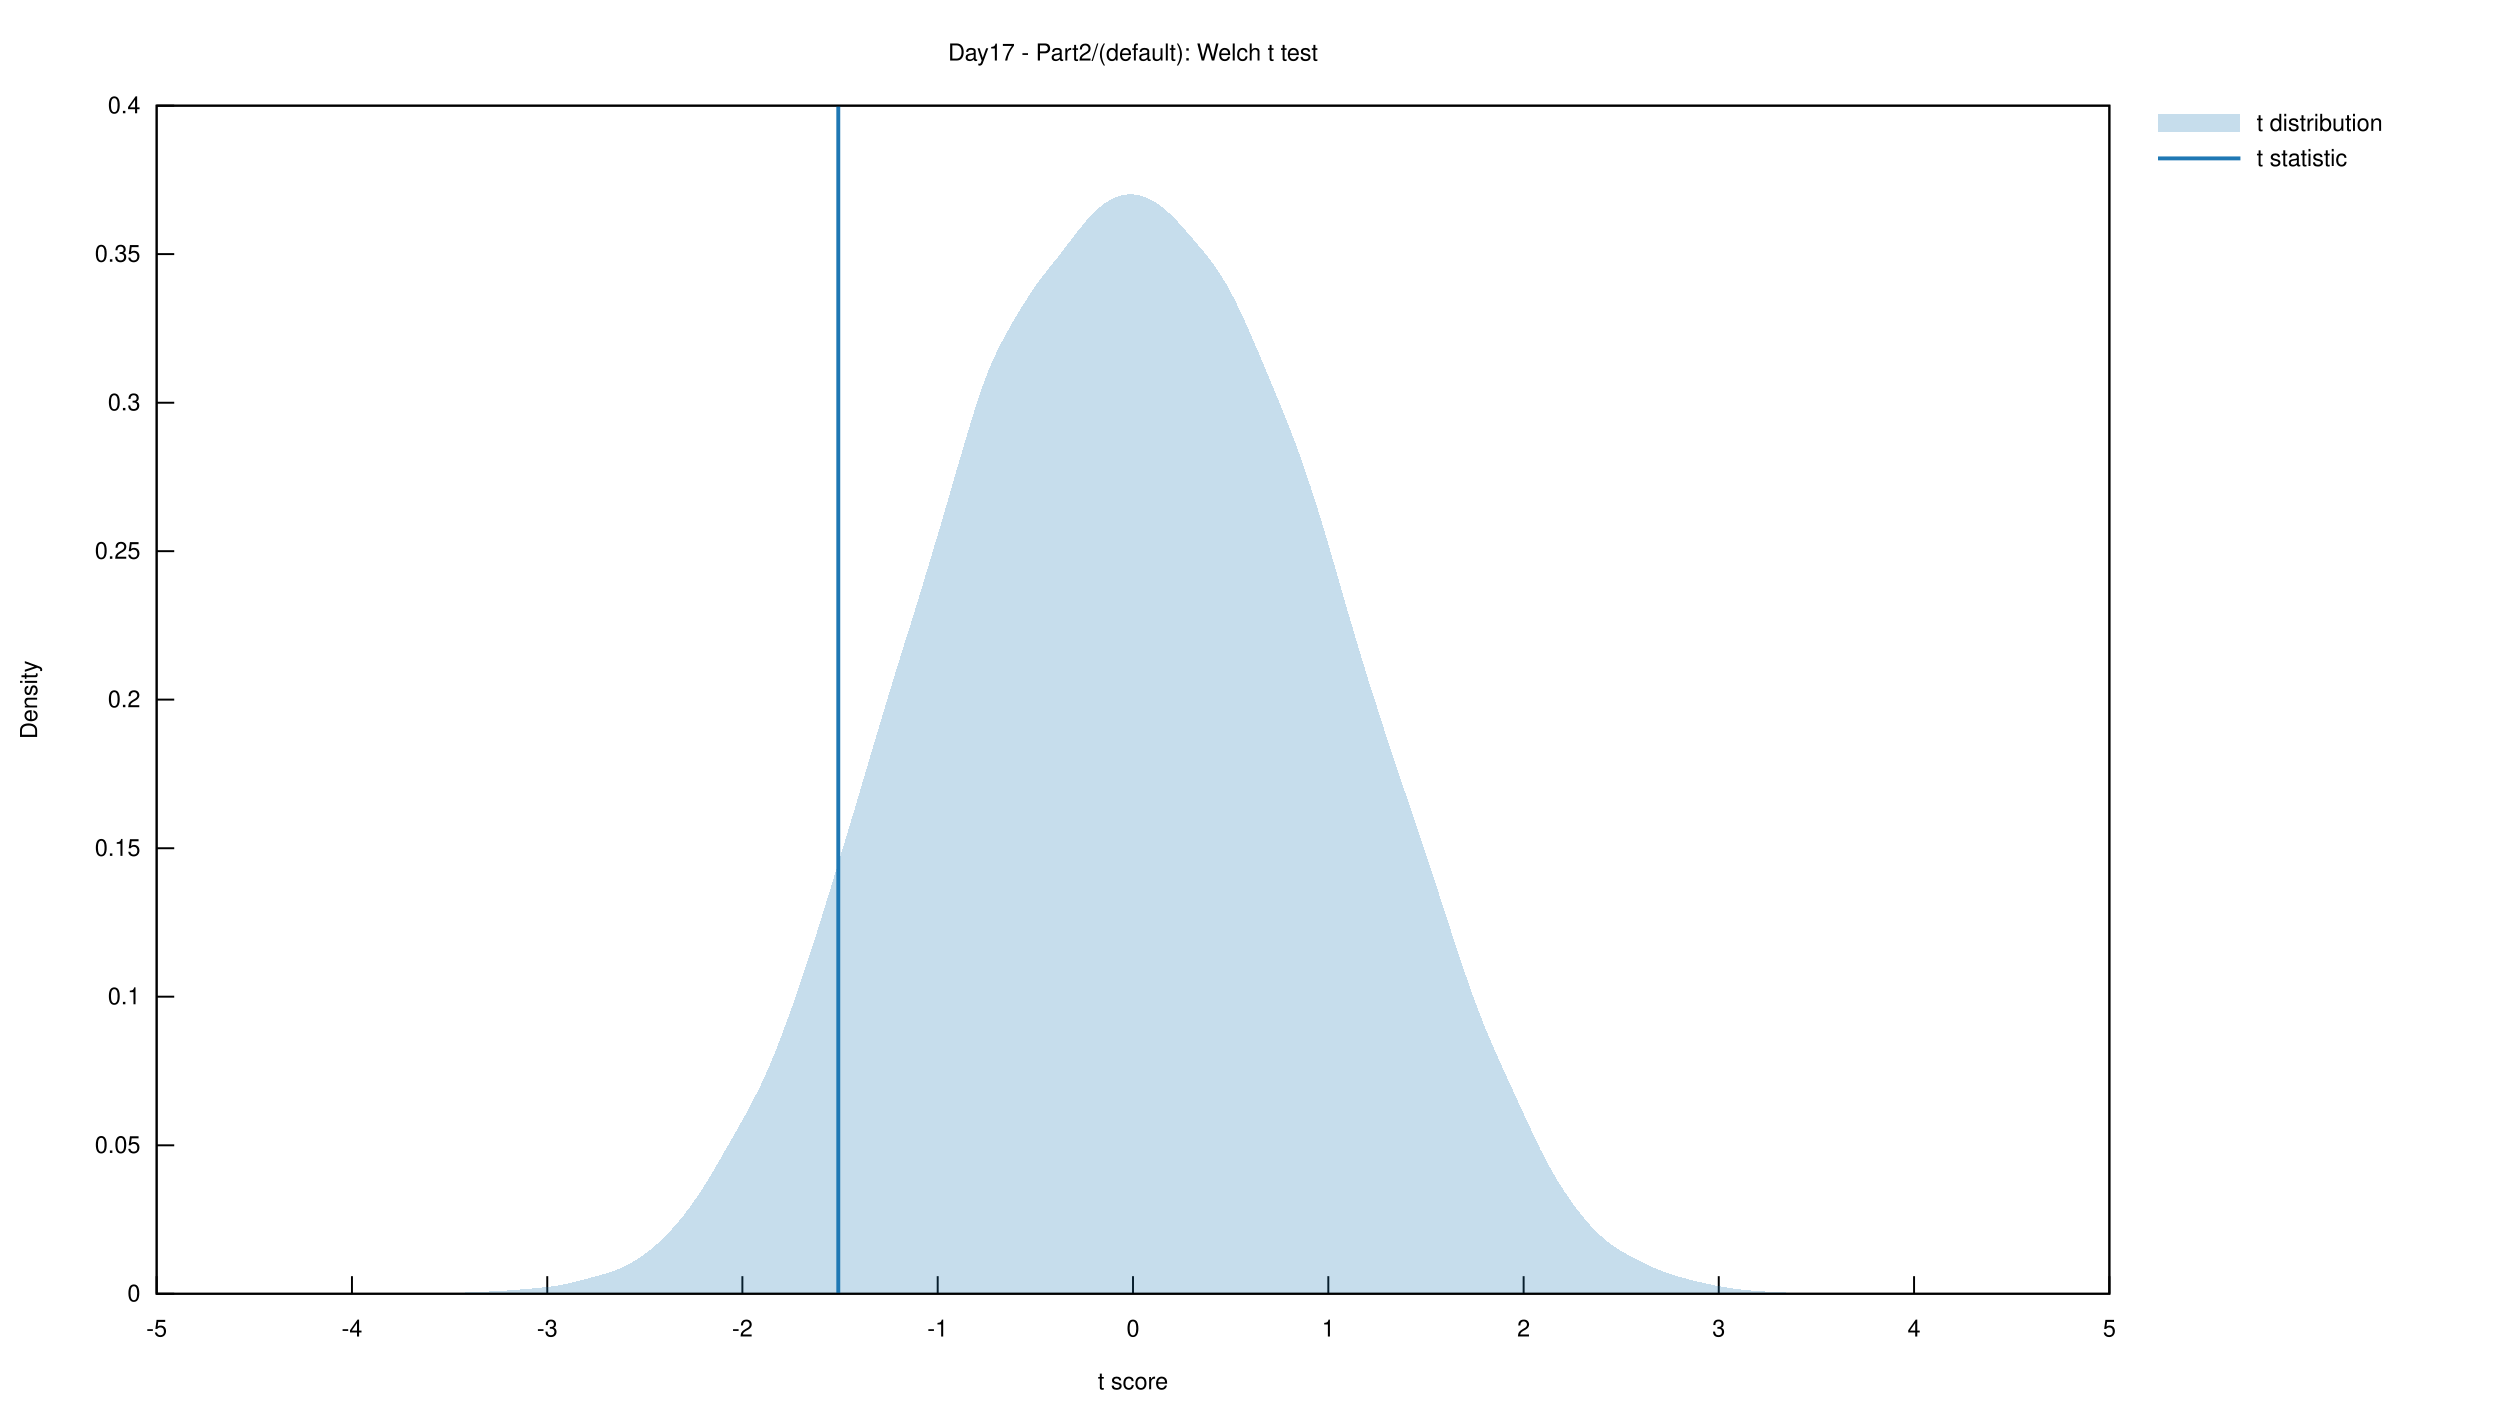
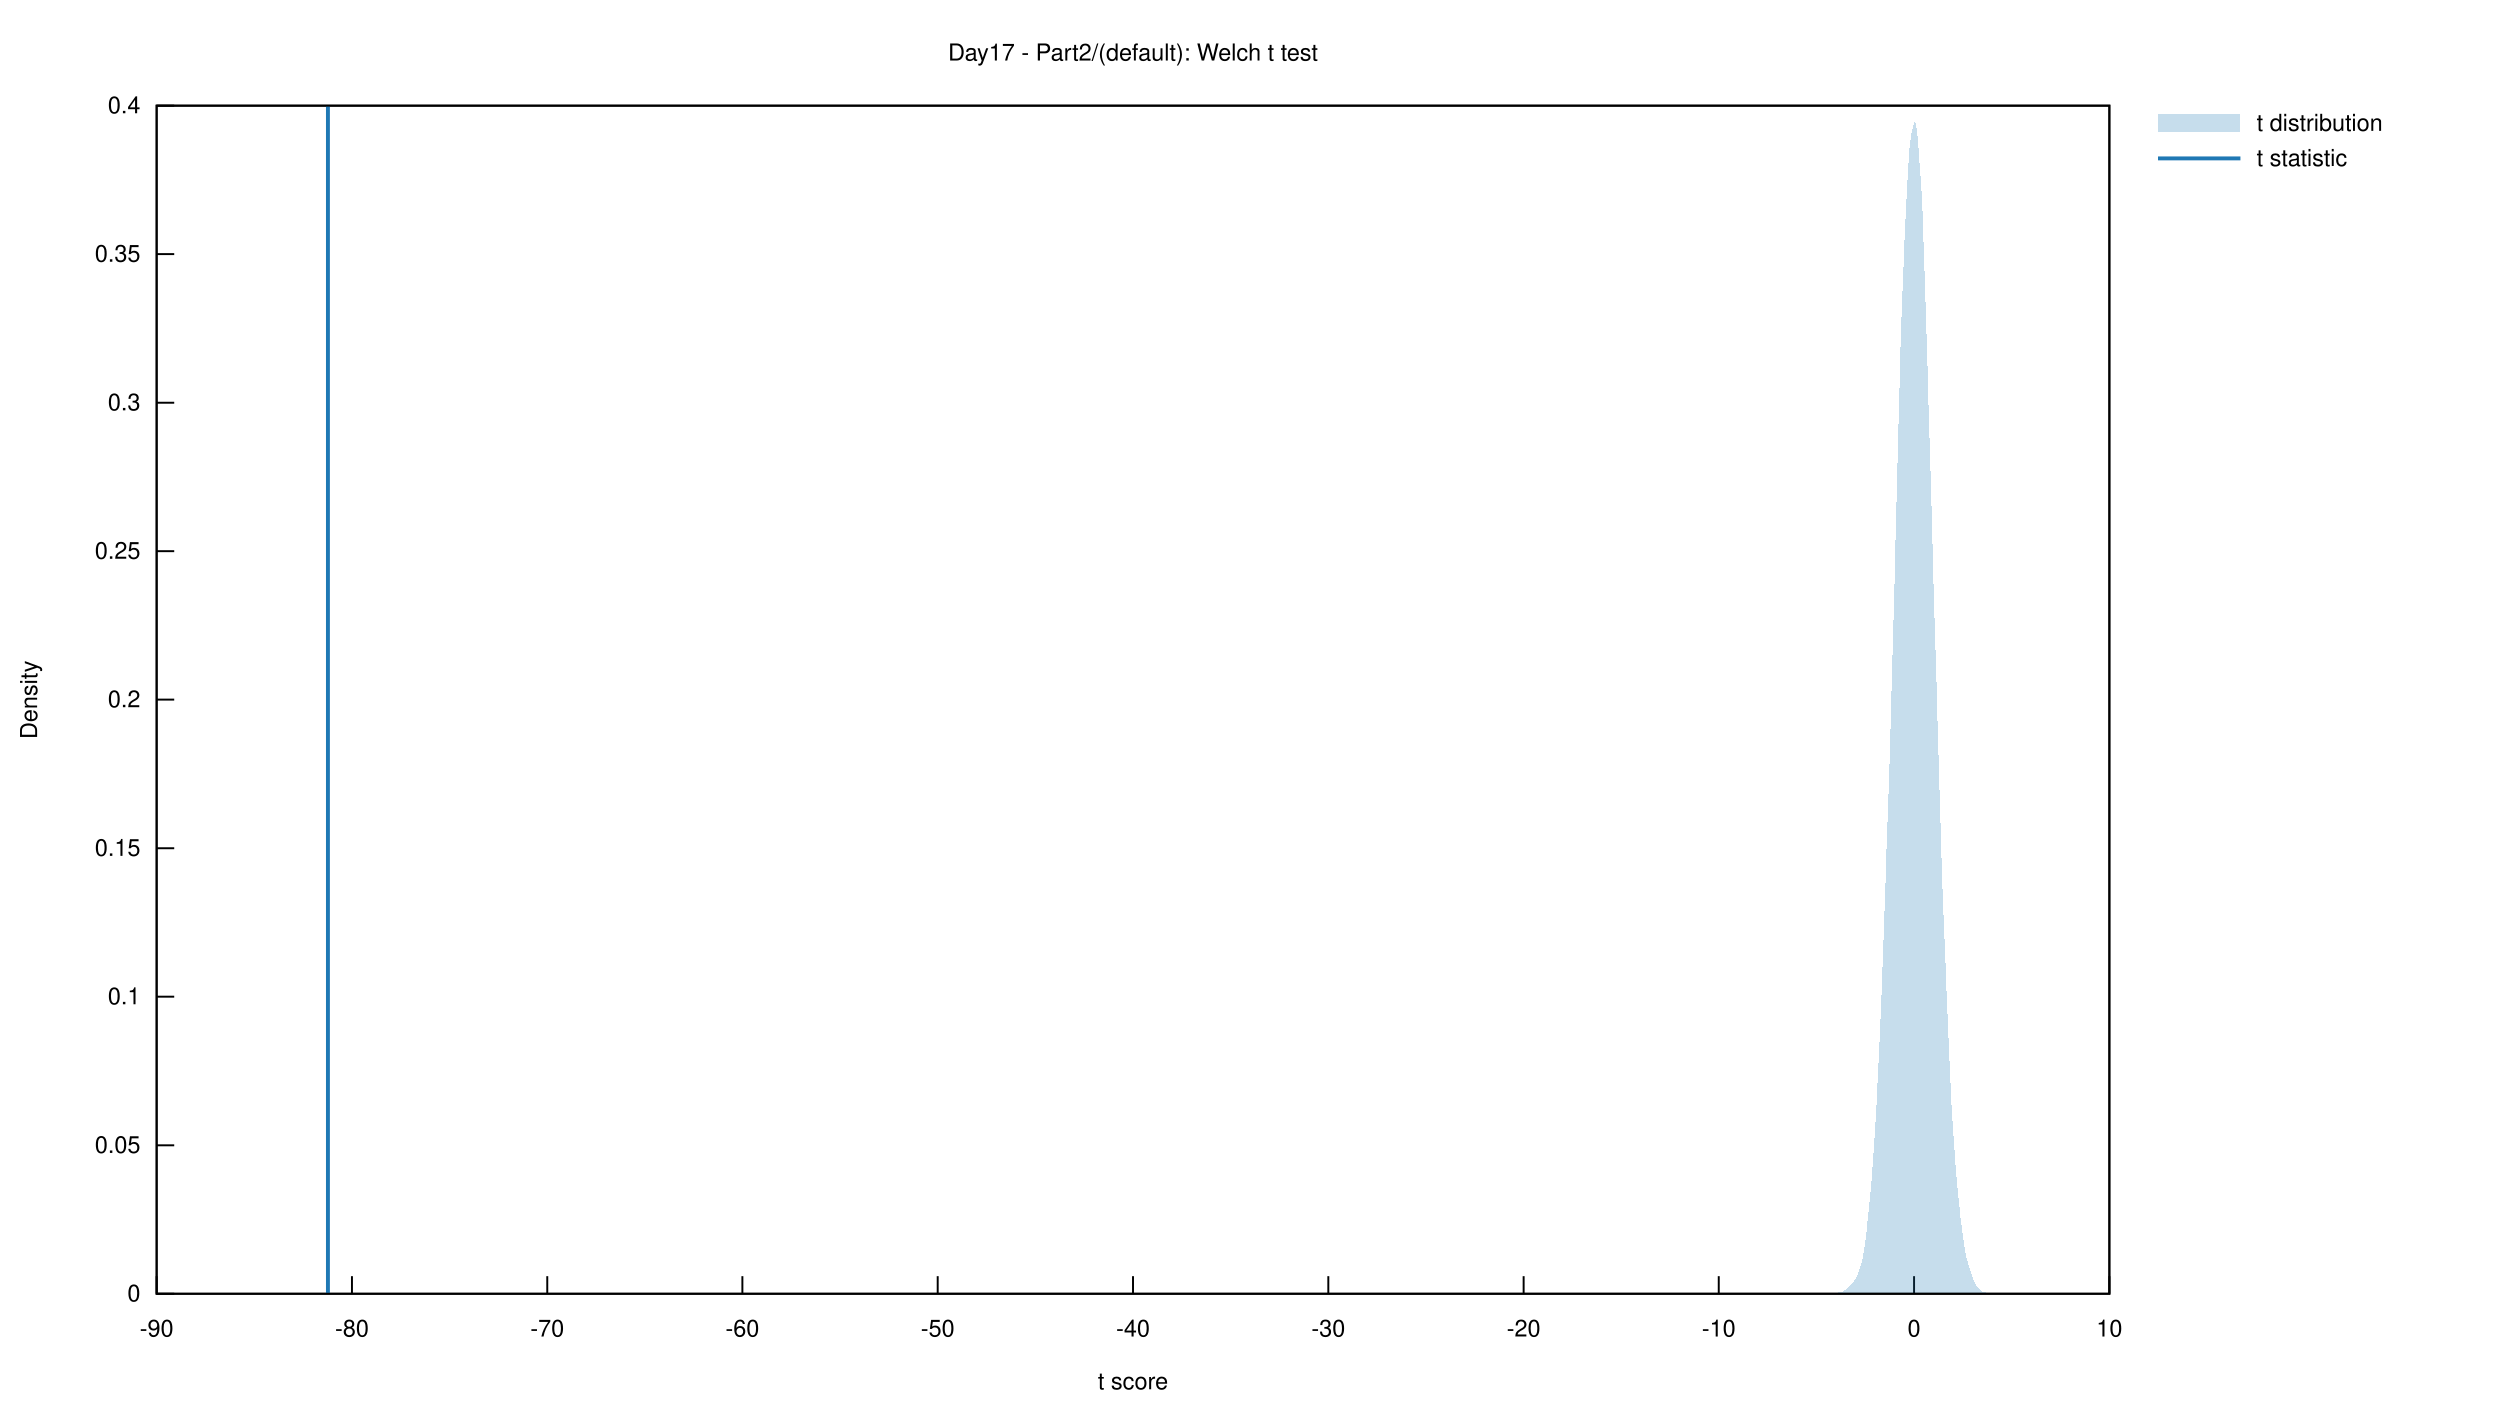
<svg xmlns="http://www.w3.org/2000/svg" xmlns:xlink="http://www.w3.org/1999/xlink" viewBox="0 0 1280 720">
  <g id="gnuplot_canvas">
    <rect x="0" y="0" width="1280" height="720" fill="none" />
    <defs>
      <circle id="gpDot" r="0.5" stroke-width="0.5" stroke="currentColor" />
      <path id="gpPt0" stroke-width="0.222" stroke="currentColor" d="M-1,0 h2 M0,-1 v2" />
      <path id="gpPt1" stroke-width="0.222" stroke="currentColor" d="M-1,-1 L1,1 M1,-1 L-1,1" />
      <path id="gpPt2" stroke-width="0.222" stroke="currentColor" d="M-1,0 L1,0 M0,-1 L0,1 M-1,-1 L1,1 M-1,1 L1,-1" />
      <rect id="gpPt3" stroke-width="0.222" stroke="currentColor" x="-1" y="-1" width="2" height="2" />
      <rect id="gpPt4" stroke-width="0.222" stroke="currentColor" fill="currentColor" x="-1" y="-1" width="2" height="2" />
      <circle id="gpPt5" stroke-width="0.222" stroke="currentColor" cx="0" cy="0" r="1" />
      <use xlink:href="#gpPt5" id="gpPt6" fill="currentColor" stroke="none" />
      <path id="gpPt7" stroke-width="0.222" stroke="currentColor" d="M0,-1.33 L-1.33,0.67 L1.33,0.67 z" />
      <use xlink:href="#gpPt7" id="gpPt8" fill="currentColor" stroke="none" />
      <use xlink:href="#gpPt7" id="gpPt9" stroke="currentColor" transform="rotate(180)" />
      <use xlink:href="#gpPt9" id="gpPt10" fill="currentColor" stroke="none" />
      <use xlink:href="#gpPt3" id="gpPt11" stroke="currentColor" transform="rotate(45)" />
      <use xlink:href="#gpPt11" id="gpPt12" fill="currentColor" stroke="none" />
      <path id="gpPt13" stroke-width="0.222" stroke="currentColor" d="M0,1.330 L1.265,0.411 L0.782,-1.067 L-0.782,-1.076 L-1.265,0.411 z" />
      <use xlink:href="#gpPt13" id="gpPt14" fill="currentColor" stroke="none" />
      <filter id="textbox" filterUnits="objectBoundingBox" x="0" y="0" height="1" width="1">
        <feFlood flood-color="white" flood-opacity="1" result="bgnd" />
        <feComposite in="SourceGraphic" in2="bgnd" operator="atop" />
      </filter>
      <filter id="greybox" filterUnits="objectBoundingBox" x="0" y="0" height="1" width="1">
        <feFlood flood-color="lightgrey" flood-opacity="1" result="grey" />
        <feComposite in="SourceGraphic" in2="grey" operator="atop" />
      </filter>
    </defs>
    <g fill="none" color="white" stroke="currentColor" stroke-width="1.00" stroke-linecap="butt" stroke-linejoin="miter">
</g>
    <g fill="none" color="black" stroke="currentColor" stroke-width="1.00" stroke-linecap="butt" stroke-linejoin="miter">
      <path stroke="black" d="M80.2,662.4 L89.2,662.4  " />
      <g transform="translate(71.9,666.3)" stroke="none" fill="black" font-family="Helvetica" font-size="12.00" text-anchor="end">
        <text>
          <tspan font-family="Helvetica"> 0</tspan>
        </text>
      </g>
    </g>
    <g fill="none" color="black" stroke="currentColor" stroke-width="1.00" stroke-linecap="butt" stroke-linejoin="miter">
      <path stroke="black" d="M80.2,586.4 L89.2,586.4  " />
      <g transform="translate(71.9,590.3)" stroke="none" fill="black" font-family="Helvetica" font-size="12.00" text-anchor="end">
        <text>
          <tspan font-family="Helvetica"> 0.05</tspan>
        </text>
      </g>
    </g>
    <g fill="none" color="black" stroke="currentColor" stroke-width="1.00" stroke-linecap="butt" stroke-linejoin="miter">
      <path stroke="black" d="M80.2,510.3 L89.2,510.3  " />
      <g transform="translate(71.9,514.2)" stroke="none" fill="black" font-family="Helvetica" font-size="12.00" text-anchor="end">
        <text>
          <tspan font-family="Helvetica"> 0.1</tspan>
        </text>
      </g>
    </g>
    <g fill="none" color="black" stroke="currentColor" stroke-width="1.00" stroke-linecap="butt" stroke-linejoin="miter">
      <path stroke="black" d="M80.2,434.3 L89.2,434.3  " />
      <g transform="translate(71.9,438.2)" stroke="none" fill="black" font-family="Helvetica" font-size="12.00" text-anchor="end">
        <text>
          <tspan font-family="Helvetica"> 0.15</tspan>
        </text>
      </g>
    </g>
    <g fill="none" color="black" stroke="currentColor" stroke-width="1.00" stroke-linecap="butt" stroke-linejoin="miter">
      <path stroke="black" d="M80.2,358.2 L89.2,358.2  " />
      <g transform="translate(71.9,362.1)" stroke="none" fill="black" font-family="Helvetica" font-size="12.00" text-anchor="end">
        <text>
          <tspan font-family="Helvetica"> 0.2</tspan>
        </text>
      </g>
    </g>
    <g fill="none" color="black" stroke="currentColor" stroke-width="1.00" stroke-linecap="butt" stroke-linejoin="miter">
      <path stroke="black" d="M80.2,282.2 L89.2,282.2  " />
      <g transform="translate(71.9,286.1)" stroke="none" fill="black" font-family="Helvetica" font-size="12.00" text-anchor="end">
        <text>
          <tspan font-family="Helvetica"> 0.25</tspan>
        </text>
      </g>
    </g>
    <g fill="none" color="black" stroke="currentColor" stroke-width="1.00" stroke-linecap="butt" stroke-linejoin="miter">
      <path stroke="black" d="M80.2,206.2 L89.2,206.2  " />
      <g transform="translate(71.9,210.1)" stroke="none" fill="black" font-family="Helvetica" font-size="12.00" text-anchor="end">
        <text>
          <tspan font-family="Helvetica"> 0.3</tspan>
        </text>
      </g>
    </g>
    <g fill="none" color="black" stroke="currentColor" stroke-width="1.00" stroke-linecap="butt" stroke-linejoin="miter">
      <path stroke="black" d="M80.2,130.1 L89.2,130.1  " />
      <g transform="translate(71.9,134.0)" stroke="none" fill="black" font-family="Helvetica" font-size="12.00" text-anchor="end">
        <text>
          <tspan font-family="Helvetica"> 0.35</tspan>
        </text>
      </g>
    </g>
    <g fill="none" color="black" stroke="currentColor" stroke-width="1.00" stroke-linecap="butt" stroke-linejoin="miter">
      <path stroke="black" d="M80.2,54.1 L89.2,54.1  " />
      <g transform="translate(71.9,58.0)" stroke="none" fill="black" font-family="Helvetica" font-size="12.00" text-anchor="end">
        <text>
          <tspan font-family="Helvetica"> 0.4</tspan>
        </text>
      </g>
    </g>
    <g fill="none" color="black" stroke="currentColor" stroke-width="1.00" stroke-linecap="butt" stroke-linejoin="miter">
      <path stroke="black" d="M80.2,662.4 L80.2,653.4  " />
      <g transform="translate(80.2,684.3)" stroke="none" fill="black" font-family="Helvetica" font-size="12.00" text-anchor="middle">
        <text>
-           <tspan font-family="Helvetica">-5</tspan>
+           <tspan font-family="Helvetica">-90</tspan>
        </text>
      </g>
    </g>
    <g fill="none" color="black" stroke="currentColor" stroke-width="1.00" stroke-linecap="butt" stroke-linejoin="miter">
      <path stroke="black" d="M180.2,662.4 L180.2,653.4  " />
      <g transform="translate(180.2,684.3)" stroke="none" fill="black" font-family="Helvetica" font-size="12.00" text-anchor="middle">
        <text>
-           <tspan font-family="Helvetica">-4</tspan>
+           <tspan font-family="Helvetica">-80</tspan>
        </text>
      </g>
    </g>
    <g fill="none" color="black" stroke="currentColor" stroke-width="1.00" stroke-linecap="butt" stroke-linejoin="miter">
      <path stroke="black" d="M280.2,662.4 L280.2,653.4  " />
      <g transform="translate(280.2,684.3)" stroke="none" fill="black" font-family="Helvetica" font-size="12.00" text-anchor="middle">
        <text>
-           <tspan font-family="Helvetica">-3</tspan>
+           <tspan font-family="Helvetica">-70</tspan>
        </text>
      </g>
    </g>
    <g fill="none" color="black" stroke="currentColor" stroke-width="1.00" stroke-linecap="butt" stroke-linejoin="miter">
      <path stroke="black" d="M380.1,662.4 L380.1,653.4  " />
      <g transform="translate(380.1,684.3)" stroke="none" fill="black" font-family="Helvetica" font-size="12.00" text-anchor="middle">
        <text>
-           <tspan font-family="Helvetica">-2</tspan>
+           <tspan font-family="Helvetica">-60</tspan>
        </text>
      </g>
    </g>
    <g fill="none" color="black" stroke="currentColor" stroke-width="1.00" stroke-linecap="butt" stroke-linejoin="miter">
      <path stroke="black" d="M480.1,662.4 L480.1,653.4  " />
      <g transform="translate(480.1,684.3)" stroke="none" fill="black" font-family="Helvetica" font-size="12.00" text-anchor="middle">
        <text>
-           <tspan font-family="Helvetica">-1</tspan>
+           <tspan font-family="Helvetica">-50</tspan>
        </text>
      </g>
    </g>
    <g fill="none" color="black" stroke="currentColor" stroke-width="1.00" stroke-linecap="butt" stroke-linejoin="miter">
      <path stroke="black" d="M580.1,662.4 L580.1,653.4  " />
      <g transform="translate(580.1,684.3)" stroke="none" fill="black" font-family="Helvetica" font-size="12.00" text-anchor="middle">
        <text>
-           <tspan font-family="Helvetica"> 0</tspan>
+           <tspan font-family="Helvetica">-40</tspan>
        </text>
      </g>
    </g>
    <g fill="none" color="black" stroke="currentColor" stroke-width="1.00" stroke-linecap="butt" stroke-linejoin="miter">
      <path stroke="black" d="M680.1,662.4 L680.1,653.4  " />
      <g transform="translate(680.1,684.3)" stroke="none" fill="black" font-family="Helvetica" font-size="12.00" text-anchor="middle">
        <text>
-           <tspan font-family="Helvetica"> 1</tspan>
+           <tspan font-family="Helvetica">-30</tspan>
        </text>
      </g>
    </g>
    <g fill="none" color="black" stroke="currentColor" stroke-width="1.00" stroke-linecap="butt" stroke-linejoin="miter">
      <path stroke="black" d="M780.1,662.4 L780.1,653.4  " />
      <g transform="translate(780.1,684.3)" stroke="none" fill="black" font-family="Helvetica" font-size="12.00" text-anchor="middle">
        <text>
-           <tspan font-family="Helvetica"> 2</tspan>
+           <tspan font-family="Helvetica">-20</tspan>
        </text>
      </g>
    </g>
    <g fill="none" color="black" stroke="currentColor" stroke-width="1.00" stroke-linecap="butt" stroke-linejoin="miter">
      <path stroke="black" d="M880.0,662.4 L880.0,653.4  " />
      <g transform="translate(880.0,684.3)" stroke="none" fill="black" font-family="Helvetica" font-size="12.00" text-anchor="middle">
        <text>
-           <tspan font-family="Helvetica"> 3</tspan>
+           <tspan font-family="Helvetica">-10</tspan>
        </text>
      </g>
    </g>
    <g fill="none" color="black" stroke="currentColor" stroke-width="1.00" stroke-linecap="butt" stroke-linejoin="miter">
      <path stroke="black" d="M980.0,662.4 L980.0,653.4  " />
      <g transform="translate(980.0,684.3)" stroke="none" fill="black" font-family="Helvetica" font-size="12.00" text-anchor="middle">
        <text>
-           <tspan font-family="Helvetica"> 4</tspan>
+           <tspan font-family="Helvetica"> 0</tspan>
        </text>
      </g>
    </g>
    <g fill="none" color="black" stroke="currentColor" stroke-width="1.00" stroke-linecap="butt" stroke-linejoin="miter">
      <path stroke="black" d="M1080.0,662.4 L1080.0,653.4  " />
      <g transform="translate(1080.0,684.3)" stroke="none" fill="black" font-family="Helvetica" font-size="12.00" text-anchor="middle">
        <text>
-           <tspan font-family="Helvetica"> 5</tspan>
+           <tspan font-family="Helvetica"> 10</tspan>
        </text>
      </g>
    </g>
    <g fill="none" color="black" stroke="currentColor" stroke-width="1.00" stroke-linecap="butt" stroke-linejoin="miter">
</g>
    <g fill="none" color="black" stroke="currentColor" stroke-width="1.00" stroke-linecap="butt" stroke-linejoin="miter">
      <path stroke="black" d="M80.2,54.1 L80.2,662.4 L1080.0,662.4 L1080.0,54.1 L80.2,54.1 Z  " />
    </g>
    <g fill="none" color="black" stroke="currentColor" stroke-width="1.00" stroke-linecap="butt" stroke-linejoin="miter">
      <g transform="translate(19.0,358.3) rotate(270)" stroke="none" fill="black" font-family="Helvetica" font-size="12.00" text-anchor="middle">
        <text>
          <tspan font-family="Helvetica">Density</tspan>
        </text>
      </g>
    </g>
    <g fill="none" color="black" stroke="currentColor" stroke-width="1.00" stroke-linecap="butt" stroke-linejoin="miter">
      <g transform="translate(580.1,711.3)" stroke="none" fill="black" font-family="Helvetica" font-size="12.00" text-anchor="middle">
        <text>
          <tspan font-family="Helvetica">t score</tspan>
        </text>
      </g>
    </g>
    <g fill="none" color="black" stroke="currentColor" stroke-width="1.00" stroke-linecap="butt" stroke-linejoin="miter">
</g>
    <g id="gnuplot_plot_1">
      <g fill="none" color="black" stroke="currentColor" stroke-width="1.00" stroke-linecap="butt" stroke-linejoin="miter">
        <g transform="translate(1155.4,67.0)" stroke="none" fill="black" font-family="Helvetica" font-size="12.00" text-anchor="start">
          <text>
            <tspan font-family="Helvetica">t distribution</tspan>
          </text>
        </g>
      </g>
      <g fill="none" color="black" stroke="currentColor" stroke-width="1.00" stroke-linecap="butt" stroke-linejoin="miter">
        <g stroke="none" shape-rendering="crispEdges">
          <polygon fill="rgb( 31, 120, 180)" fill-opacity="0.25" points="1104.9,67.6 1147.1,67.6 1147.1,58.6 1104.9,58.6 " />
-           <polygon fill="rgb( 31, 120, 180)" fill-opacity="0.25" points="167.1,662.4 168.8,662.4 170.6,662.4 172.3,662.4 174.1,662.4 175.8,662.4 177.6,662.4 179.4,662.4 181.1,662.4 182.9,662.4 184.6,662.4 186.4,662.3 188.1,662.3 189.9,662.3 191.6,662.3 193.4,662.3 195.2,662.3 196.9,662.2 198.7,662.2 200.4,662.2 202.2,662.2 203.9,662.2 205.7,662.2 207.4,662.2 209.2,662.2 211.0,662.2 212.7,662.2 214.5,662.2 216.2,662.2 218.0,662.2 219.7,662.2 221.5,662.2 223.3,662.2 225.0,662.2 226.8,662.1 228.5,662.1 230.3,662.0 232.0,662.0 233.8,661.9 235.5,661.8 237.3,661.8 239.1,661.7 240.8,661.6 242.6,661.5 244.3,661.5 246.1,661.4 247.8,661.3 249.6,661.3 251.3,661.2 253.1,661.1 254.9,661.1 256.6,661.0 258.4,660.9 260.1,660.7 261.9,660.6 263.6,660.5 265.4,660.3 267.1,660.1 268.9,660.0 270.7,659.8 272.4,659.7 274.2,659.5 275.9,659.3 277.7,659.2 279.4,659.0 281.2,658.8 283.0,658.5 284.7,658.3 286.5,658.0 288.2,657.7 290.0,657.3 291.7,656.9 293.5,656.5 295.2,656.1 297.0,655.6 298.8,655.2 300.5,654.7 302.3,654.2 304.0,653.8 305.8,653.3 307.5,652.8 309.3,652.3 311.0,651.8 312.8,651.2 314.6,650.6 316.3,649.9 318.1,649.2 319.8,648.3 321.6,647.4 323.3,646.5 325.1,645.4 326.8,644.3 328.6,643.1 330.4,641.8 332.1,640.5 333.9,639.1 335.6,637.6 337.4,636.0 339.1,634.4 340.9,632.6 342.6,630.8 344.4,628.9 346.2,626.9 347.9,624.8 349.7,622.7 351.4,620.4 353.2,618.1 354.9,615.6 356.7,613.1 358.5,610.4 360.2,607.7 362.0,604.9 363.7,602.0 365.5,599.0 367.2,596.0 369.0,593.0 370.7,589.9 372.5,586.9 374.3,583.8 376.0,580.7 377.8,577.6 379.5,574.5 381.3,571.4 383.0,568.2 384.8,564.9 386.5,561.5 388.3,558.0 390.1,554.3 391.8,550.5 393.6,546.5 395.3,542.4 397.1,538.1 398.8,533.6 400.6,529.0 402.3,524.3 404.1,519.4 405.9,514.5 407.6,509.4 409.4,504.3 411.1,499.0 412.9,493.7 414.6,488.4 416.4,483.0 418.2,477.5 419.9,472.0 421.7,466.4 423.4,460.8 425.2,455.1 426.9,449.4 428.7,443.6 430.4,437.9 432.2,432.0 434.0,426.2 435.7,420.3 437.5,414.5 439.2,408.6 441.0,402.7 442.7,396.8 444.5,390.9 446.2,385.0 448.0,379.0 449.8,373.1 451.5,367.3 453.3,361.4 455.0,355.7 456.8,349.9 458.5,344.2 460.3,338.6 462.0,332.9 463.8,327.3 465.6,321.7 467.3,316.0 469.1,310.4 470.8,304.7 472.6,298.9 474.3,293.1 476.1,287.3 477.8,281.4 479.6,275.5 481.4,269.6 483.1,263.6 484.9,257.6 486.6,251.6 488.4,245.5 490.1,239.5 491.9,233.5 493.7,227.5 495.4,221.6 497.2,215.8 498.9,210.2 500.7,204.8 502.4,199.6 504.2,194.7 505.9,190.2 507.7,185.9 509.5,182.0 511.2,178.3 513.0,174.9 514.7,171.6 516.5,168.5 518.2,165.4 520.0,162.4 521.7,159.5 523.5,156.6 525.3,153.8 527.0,151.1 528.8,148.5 530.5,145.9 532.3,143.5 534.0,141.2 535.8,138.9 537.5,136.7 539.3,134.5 541.1,132.3 542.8,130.1 544.6,127.8 546.3,125.5 548.1,123.2 549.8,120.9 551.6,118.6 553.4,116.4 555.1,114.2 556.9,112.2 558.6,110.2 560.4,108.5 562.1,106.8 563.9,105.4 565.6,104.1 567.4,103.0 569.2,102.0 570.9,101.2 572.7,100.5 574.4,100.0 576.2,99.7 577.9,99.5 579.7,99.5 581.4,99.7 583.2,100.0 585.0,100.5 586.7,101.1 588.5,101.9 590.2,102.8 592.0,103.8 593.7,105.0 595.5,106.4 597.2,107.9 599.0,109.5 600.8,111.2 602.5,113.0 604.3,114.9 606.0,116.9 607.8,118.9 609.5,120.9 611.3,122.9 613.0,125.0 614.8,127.1 616.6,129.2 618.3,131.4 620.1,133.7 621.8,136.1 623.6,138.6 625.3,141.3 627.1,144.2 628.9,147.2 630.6,150.5 632.4,153.9 634.1,157.5 635.9,161.2 637.6,165.0 639.4,169.0 641.1,173.0 642.9,177.1 644.7,181.2 646.4,185.4 648.2,189.6 649.9,193.8 651.7,198.0 653.4,202.2 655.2,206.5 656.9,210.8 658.7,215.2 660.5,219.6 662.2,224.2 664.0,228.9 665.7,233.7 667.5,238.7 669.2,243.9 671.0,249.1 672.7,254.6 674.5,260.1 676.3,265.8 678.0,271.6 679.8,277.5 681.5,283.5 683.3,289.5 685.0,295.6 686.8,301.7 688.5,307.8 690.3,313.9 692.1,319.9 693.8,325.8 695.6,331.7 697.3,337.5 699.1,343.2 700.8,348.9 702.6,354.5 704.4,360.0 706.1,365.5 707.9,371.0 709.6,376.4 711.4,381.8 713.1,387.1 714.9,392.3 716.6,397.6 718.4,402.8 720.2,407.9 721.9,413.1 723.7,418.2 725.4,423.4 727.2,428.6 728.9,433.9 730.7,439.2 732.4,444.5 734.2,449.9 736.0,455.3 737.7,460.7 739.5,466.1 741.2,471.5 743.0,476.9 744.7,482.3 746.5,487.6 748.2,492.9 750.0,498.1 751.8,503.1 753.5,508.1 755.3,512.9 757.0,517.6 758.8,522.1 760.5,526.5 762.3,530.7 764.1,534.8 765.8,538.8 767.6,542.8 769.3,546.7 771.1,550.5 772.8,554.4 774.6,558.2 776.3,562.0 778.1,565.9 779.9,569.7 781.6,573.5 783.4,577.3 785.1,581.0 786.9,584.7 788.6,588.3 790.4,591.7 792.1,595.1 793.9,598.3 795.7,601.4 797.4,604.4 799.2,607.2 800.9,609.9 802.7,612.5 804.4,615.1 806.2,617.5 807.9,619.8 809.7,622.0 811.5,624.2 813.2,626.2 815.0,628.2 816.7,630.0 818.5,631.7 820.2,633.3 822.0,634.8 823.7,636.2 825.5,637.5 827.3,638.7 829.0,639.9 830.8,640.9 832.5,641.9 834.3,642.9 836.0,643.8 837.8,644.7 839.6,645.6 841.3,646.5 843.1,647.3 844.8,648.2 846.6,649.0 848.3,649.7 850.1,650.4 851.8,651.1 853.6,651.8 855.4,652.4 857.1,652.9 858.9,653.5 860.6,654.0 862.4,654.4 864.1,654.9 865.9,655.3 867.6,655.8 869.4,656.2 871.2,656.6 872.9,657.0 874.7,657.4 876.4,657.8 878.2,658.2 879.9,658.5 881.7,658.8 883.4,659.1 885.2,659.4 887.0,659.7 888.7,659.9 890.5,660.1 892.2,660.3 894.0,660.5 895.7,660.7 897.5,660.8 899.3,661.0 901.0,661.1 902.8,661.2 904.5,661.3 906.3,661.4 908.0,661.5 909.8,661.6 911.5,661.7 913.3,661.7 915.1,661.8 916.8,661.8 918.6,661.8 920.3,661.8 922.1,661.8 923.8,661.8 925.6,661.8 927.3,661.8 929.1,661.8 930.9,661.8 932.6,661.8 934.4,661.8 936.1,661.8 937.9,661.9 939.6,661.9 941.4,661.9 943.1,661.9 944.9,662.0 946.7,662.0 948.4,662.1 950.2,662.1 951.9,662.1 953.7,662.1 955.4,662.2 957.2,662.2 958.9,662.2 960.7,662.2 962.5,662.2 964.2,662.2 966.0,662.2 967.7,662.2 969.5,662.3 971.2,662.3 973.0,662.3 974.8,662.3 976.5,662.3 978.3,662.3 980.0,662.3 981.8,662.3 983.5,662.3 985.3,662.3 987.0,662.3 988.8,662.3 990.6,662.3 992.3,662.3 994.1,662.3 995.8,662.3 997.6,662.3 999.3,662.3 1001.1,662.3 1002.8,662.3 1004.6,662.3 1006.4,662.3 1008.1,662.3 1009.9,662.3 1011.6,662.3 1013.4,662.3 1015.1,662.3 1016.9,662.3 1018.6,662.4 1020.4,662.4 1022.2,662.4 1023.9,662.4 1025.7,662.4 1027.4,662.4 1029.2,662.4 1030.9,662.4 1032.7,662.4 1034.5,662.4 1036.2,662.4 1038.0,662.4 1039.7,662.4 1041.5,662.4 1043.2,662.4 1043.2,662.4 1041.5,662.4 1039.7,662.4 1038.0,662.4 1036.2,662.4 1034.5,662.4 1032.7,662.4 1030.9,662.4 1029.2,662.4 1027.4,662.4 1025.7,662.4 1023.9,662.4 1022.2,662.4 1020.4,662.4 1018.6,662.4 1016.9,662.4 1015.1,662.4 1013.4,662.4 1011.6,662.4 1009.9,662.4 1008.1,662.4 1006.4,662.4 1004.6,662.4 1002.8,662.4 1001.1,662.4 999.3,662.4 997.6,662.4 995.8,662.4 994.1,662.4 992.3,662.4 990.6,662.4 988.8,662.4 987.0,662.4 985.3,662.4 983.5,662.4 981.8,662.4 980.0,662.4 978.3,662.4 976.5,662.4 974.8,662.4 973.0,662.4 971.2,662.4 969.5,662.4 967.7,662.4 966.0,662.4 964.2,662.4 962.5,662.4 960.7,662.4 958.9,662.4 957.2,662.4 955.4,662.4 953.7,662.4 951.9,662.4 950.2,662.4 948.4,662.4 946.7,662.4 944.9,662.4 943.1,662.4 941.4,662.4 939.6,662.4 937.9,662.4 936.1,662.4 934.4,662.4 932.6,662.4 930.9,662.4 929.1,662.4 927.3,662.4 925.6,662.4 923.8,662.4 922.1,662.4 920.3,662.4 918.6,662.4 916.8,662.4 915.1,662.4 913.3,662.4 911.5,662.4 909.8,662.4 908.0,662.4 906.3,662.4 904.5,662.4 902.8,662.4 901.0,662.4 899.3,662.4 897.5,662.4 895.7,662.4 894.0,662.4 892.2,662.4 890.5,662.4 888.7,662.4 887.0,662.4 885.2,662.4 883.4,662.4 881.7,662.4 879.9,662.4 878.2,662.4 876.4,662.4 874.7,662.4 872.9,662.4 871.2,662.4 869.4,662.4 867.6,662.4 865.9,662.4 864.1,662.4 862.4,662.4 860.6,662.4 858.9,662.4 857.1,662.4 855.4,662.4 853.6,662.4 851.8,662.4 850.1,662.4 848.3,662.4 846.6,662.4 844.8,662.4 843.1,662.4 841.3,662.4 839.6,662.4 837.8,662.4 836.0,662.4 834.3,662.4 832.5,662.4 830.8,662.4 829.0,662.4 827.3,662.4 825.5,662.4 823.7,662.4 822.0,662.4 820.2,662.4 818.5,662.4 816.7,662.4 815.0,662.4 813.2,662.4 811.5,662.4 809.7,662.4 807.9,662.4 806.2,662.4 804.4,662.4 802.7,662.4 800.9,662.4 799.2,662.4 797.4,662.4 795.7,662.4 793.9,662.4 792.1,662.4 790.4,662.4 788.6,662.4 786.9,662.4 785.1,662.4 783.4,662.4 781.6,662.4 779.9,662.4 778.1,662.4 776.3,662.4 774.6,662.4 772.8,662.4 771.1,662.4 769.3,662.4 767.6,662.4 765.8,662.4 764.1,662.4 762.3,662.4 760.5,662.4 758.8,662.4 757.0,662.4 755.3,662.4 753.5,662.4 751.8,662.4 750.0,662.4 748.2,662.4 746.5,662.4 744.7,662.4 743.0,662.4 741.2,662.4 739.5,662.4 737.7,662.4 736.0,662.4 734.2,662.4 732.4,662.4 730.7,662.4 728.9,662.4 727.2,662.4 725.4,662.4 723.7,662.4 721.9,662.4 720.2,662.4 718.4,662.4 716.6,662.4 714.9,662.4 713.1,662.4 711.4,662.4 709.6,662.4 707.9,662.4 706.1,662.4 704.4,662.4 702.6,662.4 700.8,662.4 699.1,662.4 697.3,662.4 695.6,662.4 693.8,662.4 692.1,662.4 690.3,662.4 688.5,662.4 686.8,662.4 685.0,662.4 683.3,662.4 681.5,662.4 679.8,662.4 678.0,662.4 676.3,662.4 674.5,662.4 672.7,662.4 671.0,662.4 669.2,662.4 667.5,662.4 665.7,662.4 664.0,662.4 662.2,662.4 660.5,662.4 658.7,662.4 656.9,662.4 655.2,662.4 653.4,662.4 651.7,662.4 649.9,662.4 648.2,662.4 646.4,662.4 644.7,662.4 642.9,662.4 641.1,662.4 639.4,662.4 637.6,662.4 635.9,662.4 634.1,662.4 632.4,662.4 630.6,662.4 628.9,662.4 627.1,662.4 625.3,662.4 623.6,662.4 621.8,662.4 620.1,662.4 618.3,662.4 616.6,662.4 614.8,662.4 613.0,662.4 611.3,662.4 609.5,662.4 607.8,662.4 606.0,662.4 604.3,662.4 602.5,662.4 600.8,662.4 599.0,662.4 597.2,662.4 595.5,662.4 593.7,662.4 592.0,662.4 590.2,662.4 588.5,662.4 586.7,662.4 585.0,662.4 583.2,662.4 581.4,662.4 579.7,662.4 577.9,662.4 576.2,662.4 574.4,662.4 572.7,662.4 570.9,662.4 569.2,662.4 567.4,662.4 565.6,662.4 563.9,662.4 562.1,662.4 560.4,662.4 558.6,662.4 556.9,662.4 555.1,662.4 553.4,662.4 551.6,662.4 549.8,662.4 548.1,662.4 546.3,662.4 544.6,662.4 542.8,662.4 541.1,662.4 539.3,662.4 537.5,662.4 535.8,662.4 534.0,662.4 532.3,662.4 530.5,662.4 528.8,662.4 527.0,662.4 525.3,662.4 523.5,662.4 521.7,662.4 520.0,662.4 518.2,662.4 516.5,662.4 514.7,662.4 513.0,662.4 511.2,662.4 509.5,662.4 507.7,662.4 505.9,662.4 504.2,662.4 502.4,662.4 500.7,662.4 498.9,662.4 497.2,662.4 495.4,662.4 493.7,662.4 491.9,662.4 490.1,662.4 488.4,662.4 486.6,662.4 484.9,662.4 483.1,662.4 481.4,662.4 479.6,662.4 477.8,662.4 476.1,662.4 474.3,662.4 472.6,662.4 470.8,662.4 469.1,662.4 467.3,662.4 465.6,662.4 463.8,662.4 462.0,662.4 460.3,662.4 458.5,662.4 456.8,662.4 455.0,662.4 453.3,662.4 451.5,662.4 449.8,662.4 448.0,662.4 446.2,662.4 444.5,662.4 442.7,662.4 441.0,662.4 439.2,662.4 437.5,662.4 435.7,662.4 434.0,662.4 432.2,662.4 430.4,662.4 428.7,662.4 426.9,662.4 425.2,662.4 423.4,662.4 421.7,662.4 419.9,662.4 418.2,662.4 416.4,662.4 414.6,662.4 412.9,662.4 411.1,662.4 409.4,662.4 407.6,662.4 405.9,662.4 404.1,662.4 402.3,662.4 400.6,662.4 398.8,662.4 397.1,662.4 395.3,662.4 393.6,662.4 391.8,662.4 390.1,662.4 388.3,662.4 386.5,662.4 384.8,662.4 383.0,662.4 381.3,662.4 379.5,662.4 377.8,662.4 376.0,662.4 374.3,662.4 372.5,662.4 370.7,662.4 369.0,662.4 367.2,662.4 365.5,662.4 363.7,662.4 362.0,662.4 360.2,662.4 358.5,662.4 356.7,662.4 354.9,662.4 353.2,662.4 351.4,662.4 349.7,662.4 347.9,662.4 346.2,662.4 344.4,662.4 342.6,662.4 340.9,662.4 339.1,662.4 337.4,662.4 335.6,662.4 333.9,662.4 332.1,662.4 330.4,662.4 328.6,662.4 326.8,662.4 325.1,662.4 323.3,662.4 321.6,662.4 319.8,662.4 318.1,662.4 316.3,662.4 314.6,662.4 312.8,662.4 311.0,662.4 309.3,662.4 307.5,662.4 305.8,662.4 304.0,662.4 302.3,662.4 300.5,662.4 298.8,662.4 297.0,662.4 295.2,662.4 293.5,662.4 291.7,662.4 290.0,662.4 288.2,662.4 286.5,662.4 284.7,662.4 283.0,662.4 281.2,662.4 279.4,662.4 277.7,662.4 275.9,662.4 274.2,662.4 272.4,662.4 270.7,662.4 268.9,662.4 267.1,662.4 265.4,662.4 263.6,662.4 261.9,662.4 260.1,662.4 258.4,662.4 256.6,662.4 254.9,662.4 253.1,662.4 251.3,662.4 249.6,662.4 247.8,662.4 246.1,662.4 244.3,662.4 242.6,662.4 240.8,662.4 239.1,662.4 237.3,662.4 235.5,662.4 233.8,662.4 232.0,662.4 230.3,662.4 228.5,662.4 226.8,662.4 225.0,662.4 223.3,662.4 221.5,662.4 219.7,662.4 218.0,662.4 216.2,662.4 214.5,662.4 212.7,662.4 211.0,662.4 209.2,662.4 207.4,662.4 205.7,662.4 203.9,662.4 202.2,662.4 200.4,662.4 198.7,662.4 196.9,662.4 195.2,662.4 193.4,662.4 191.6,662.4 189.9,662.4 188.1,662.4 186.4,662.4 184.6,662.4 182.9,662.4 181.1,662.4 179.4,662.4 177.6,662.4 175.8,662.4 174.1,662.4 172.3,662.4 170.6,662.4 168.8,662.4 167.1,662.4 " />
+           <polygon fill="rgb( 31, 120, 180)" fill-opacity="0.25" points="931.0,662.4 931.2,662.4 931.4,662.4 931.6,662.4 931.8,662.4 932.0,662.4 932.2,662.4 932.4,662.4 932.5,662.4 932.7,662.4 932.9,662.4 933.1,662.4 933.3,662.4 933.5,662.4 933.7,662.3 933.9,662.3 934.1,662.3 934.3,662.3 934.5,662.3 934.7,662.3 934.8,662.4 935.0,662.4 935.2,662.4 935.4,662.4 935.6,662.4 935.8,662.4 936.0,662.4 936.2,662.4 936.4,662.4 936.6,662.4 936.8,662.4 937.0,662.4 937.1,662.4 937.3,662.4 937.5,662.4 937.7,662.3 937.9,662.3 938.1,662.3 938.3,662.3 938.5,662.2 938.7,662.2 938.9,662.2 939.1,662.1 939.3,662.1 939.5,662.0 939.6,662.0 939.8,661.9 940.0,661.9 940.2,661.9 940.4,661.8 940.6,661.8 940.8,661.8 941.0,661.8 941.2,661.7 941.4,661.7 941.6,661.7 941.8,661.7 941.9,661.6 942.1,661.6 942.3,661.5 942.5,661.5 942.7,661.5 942.9,661.4 943.1,661.3 943.3,661.3 943.5,661.2 943.7,661.1 943.9,661.0 944.1,660.9 944.3,660.8 944.4,660.7 944.6,660.6 944.8,660.5 945.0,660.4 945.2,660.3 945.4,660.1 945.6,660.0 945.8,659.8 946.0,659.6 946.2,659.4 946.4,659.2 946.6,659.1 946.7,658.9 946.9,658.7 947.1,658.5 947.3,658.3 947.5,658.1 947.7,657.9 947.9,657.7 948.1,657.5 948.3,657.3 948.5,657.1 948.7,656.8 948.9,656.6 949.0,656.3 949.2,656.0 949.4,655.7 949.6,655.4 949.8,655.0 950.0,654.7 950.2,654.3 950.4,654.0 950.6,653.6 950.8,653.2 951.0,652.7 951.2,652.3 951.4,651.8 951.5,651.3 951.7,650.7 951.9,650.2 952.1,649.6 952.3,649.0 952.5,648.4 952.7,647.8 952.9,647.1 953.1,646.4 953.3,645.7 953.5,644.9 953.7,644.1 953.8,643.2 954.0,642.2 954.2,641.2 954.4,640.0 954.6,638.8 954.8,637.5 955.0,636.1 955.2,634.6 955.4,633.0 955.6,631.3 955.8,629.6 956.0,627.8 956.1,625.9 956.3,624.0 956.5,622.1 956.7,620.1 956.9,618.2 957.1,616.2 957.3,614.3 957.5,612.3 957.7,610.3 957.9,608.3 958.1,606.1 958.3,603.9 958.5,601.6 958.6,599.1 958.8,596.5 959.0,593.8 959.2,591.0 959.4,588.0 959.6,585.0 959.8,581.9 960.0,578.7 960.2,575.4 960.4,572.1 960.6,568.7 960.8,565.2 960.9,561.6 961.1,557.9 961.3,554.1 961.5,550.1 961.7,546.1 961.9,541.9 962.1,537.7 962.3,533.4 962.5,529.0 962.7,524.6 962.9,520.1 963.1,515.5 963.3,510.8 963.4,506.0 963.6,501.0 963.8,496.0 964.0,490.7 964.2,485.3 964.4,479.8 964.6,474.2 964.8,468.5 965.0,462.7 965.2,457.0 965.4,451.3 965.6,445.6 965.7,440.1 965.9,434.5 966.1,429.0 966.3,423.6 966.5,418.1 966.7,412.5 966.9,406.9 967.1,401.1 967.3,395.1 967.5,388.9 967.7,382.5 967.9,376.0 968.0,369.2 968.2,362.3 968.4,355.3 968.6,348.3 968.8,341.2 969.0,334.2 969.2,327.1 969.4,320.0 969.6,312.9 969.8,305.8 970.0,298.6 970.2,291.3 970.4,284.0 970.5,276.5 970.7,269.0 970.9,261.3 971.1,253.6 971.3,245.8 971.5,237.9 971.7,230.1 971.9,222.4 972.1,214.8 972.3,207.3 972.5,200.1 972.7,193.0 972.8,186.2 973.0,179.6 973.2,173.4 973.4,167.4 973.6,161.6 973.8,156.2 974.0,150.9 974.2,145.9 974.4,141.1 974.6,136.4 974.8,131.9 975.0,127.4 975.1,123.1 975.3,118.8 975.5,114.6 975.7,110.5 975.9,106.4 976.1,102.3 976.3,98.4 976.5,94.6 976.7,91.0 976.9,87.6 977.1,84.4 977.3,81.5 977.5,78.9 977.6,76.6 977.8,74.6 978.0,72.8 978.2,71.3 978.4,69.9 978.6,68.8 978.8,67.7 979.0,66.7 979.2,65.8 979.4,64.9 979.6,64.2 979.8,63.5 979.9,63.0 980.1,62.6 980.3,62.4 980.5,62.5 980.7,62.8 980.9,63.5 981.1,64.4 981.3,65.7 981.5,67.3 981.7,69.2 981.9,71.3 982.1,73.6 982.3,76.0 982.4,78.4 982.6,80.9 982.8,83.4 983.0,86.0 983.2,88.6 983.4,91.4 983.6,94.4 983.8,97.7 984.0,101.4 984.2,105.5 984.4,110.0 984.6,114.9 984.7,120.2 984.9,125.7 985.1,131.5 985.3,137.5 985.5,143.6 985.7,149.8 985.9,156.1 986.1,162.4 986.3,168.8 986.5,175.2 986.7,181.6 986.9,188.1 987.0,194.7 987.2,201.2 987.4,207.8 987.6,214.3 987.8,220.9 988.0,227.5 988.2,234.1 988.4,240.8 988.6,247.5 988.8,254.4 989.0,261.4 989.2,268.5 989.4,275.7 989.5,282.9 989.7,290.1 989.9,297.2 990.1,304.2 990.3,311.0 990.5,317.7 990.7,324.2 990.9,330.5 991.1,336.8 991.3,343.1 991.5,349.4 991.7,355.8 991.8,362.3 992.0,368.9 992.2,375.6 992.4,382.5 992.6,389.5 992.8,396.4 993.0,403.4 993.2,410.2 993.4,417.0 993.6,423.5 993.8,429.9 994.0,436.1 994.1,442.0 994.3,447.8 994.5,453.3 994.7,458.7 994.9,463.9 995.1,468.9 995.3,473.9 995.5,478.7 995.7,483.5 995.9,488.2 996.1,492.9 996.3,497.6 996.5,502.3 996.6,507.0 996.8,511.7 997.0,516.4 997.2,521.2 997.4,525.9 997.6,530.7 997.8,535.3 998.0,540.0 998.2,544.5 998.4,548.8 998.6,553.1 998.8,557.1 998.9,560.9 999.1,564.6 999.3,568.0 999.5,571.3 999.7,574.4 999.9,577.4 1000.1,580.3 1000.3,583.2 1000.5,585.9 1000.7,588.6 1000.9,591.3 1001.1,593.8 1001.2,596.4 1001.4,598.8 1001.6,601.2 1001.8,603.5 1002.0,605.7 1002.2,607.9 1002.4,609.9 1002.6,611.9 1002.8,613.8 1003.0,615.7 1003.2,617.5 1003.4,619.3 1003.6,621.0 1003.7,622.7 1003.9,624.4 1004.1,626.0 1004.3,627.5 1004.5,629.1 1004.7,630.6 1004.9,632.0 1005.1,633.5 1005.3,634.9 1005.5,636.2 1005.7,637.5 1005.9,638.7 1006.0,639.8 1006.2,640.9 1006.4,641.9 1006.6,642.9 1006.8,643.7 1007.0,644.5 1007.2,645.3 1007.4,646.0 1007.6,646.7 1007.8,647.3 1008.0,648.0 1008.2,648.6 1008.4,649.2 1008.5,649.8 1008.7,650.4 1008.9,651.0 1009.1,651.6 1009.3,652.2 1009.5,652.8 1009.7,653.4 1009.9,653.9 1010.1,654.4 1010.3,654.9 1010.5,655.4 1010.7,655.8 1010.8,656.2 1011.0,656.6 1011.2,657.0 1011.4,657.3 1011.6,657.6 1011.8,658.0 1012.0,658.3 1012.2,658.6 1012.4,658.8 1012.6,659.1 1012.8,659.3 1013.0,659.6 1013.1,659.8 1013.3,660.0 1013.5,660.2 1013.7,660.4 1013.9,660.6 1014.1,660.8 1014.3,660.9 1014.5,661.0 1014.7,661.1 1014.9,661.2 1015.1,661.3 1015.3,661.4 1015.5,661.5 1015.6,661.5 1015.8,661.6 1016.0,661.6 1016.2,661.7 1016.4,661.7 1016.6,661.7 1016.8,661.7 1017.0,661.8 1017.2,661.8 1017.4,661.8 1017.6,661.8 1017.8,661.9 1017.9,661.9 1018.1,661.9 1018.3,662.0 1018.5,662.0 1018.7,662.1 1018.9,662.1 1019.1,662.1 1019.3,662.1 1019.5,662.2 1019.7,662.2 1019.9,662.2 1020.1,662.2 1020.2,662.2 1020.4,662.2 1020.6,662.2 1020.8,662.2 1021.0,662.2 1021.2,662.2 1021.4,662.2 1021.6,662.2 1021.8,662.2 1022.0,662.3 1022.2,662.3 1022.4,662.3 1022.6,662.3 1022.7,662.3 1022.9,662.3 1023.1,662.3 1023.3,662.3 1023.5,662.3 1023.7,662.3 1023.9,662.3 1024.1,662.3 1024.3,662.4 1024.5,662.4 1024.7,662.4 1024.9,662.4 1025.0,662.4 1025.2,662.4 1025.4,662.4 1025.6,662.4 1025.8,662.4 1026.0,662.4 1026.2,662.4 1026.4,662.4 1026.6,662.4 1026.8,662.4 1026.8,662.4 1026.6,662.4 1026.4,662.4 1026.2,662.4 1026.0,662.4 1025.8,662.4 1025.6,662.4 1025.4,662.4 1025.2,662.4 1025.0,662.4 1024.9,662.4 1024.7,662.4 1024.5,662.4 1024.3,662.4 1024.1,662.4 1023.9,662.4 1023.7,662.4 1023.5,662.4 1023.3,662.4 1023.1,662.4 1022.9,662.4 1022.7,662.4 1022.6,662.4 1022.4,662.4 1022.2,662.4 1022.0,662.4 1021.8,662.4 1021.6,662.4 1021.4,662.4 1021.2,662.4 1021.0,662.4 1020.8,662.4 1020.6,662.4 1020.4,662.4 1020.2,662.4 1020.1,662.4 1019.9,662.4 1019.7,662.4 1019.5,662.4 1019.3,662.4 1019.1,662.4 1018.9,662.4 1018.7,662.4 1018.5,662.4 1018.3,662.4 1018.1,662.4 1017.9,662.4 1017.8,662.4 1017.6,662.4 1017.4,662.4 1017.2,662.4 1017.0,662.4 1016.8,662.4 1016.6,662.4 1016.4,662.4 1016.2,662.4 1016.0,662.4 1015.8,662.4 1015.6,662.4 1015.5,662.4 1015.3,662.4 1015.1,662.4 1014.9,662.4 1014.7,662.4 1014.5,662.4 1014.3,662.4 1014.1,662.4 1013.9,662.4 1013.7,662.4 1013.5,662.4 1013.3,662.4 1013.1,662.4 1013.0,662.4 1012.8,662.4 1012.6,662.4 1012.4,662.4 1012.2,662.4 1012.0,662.4 1011.8,662.4 1011.6,662.4 1011.4,662.4 1011.2,662.4 1011.0,662.4 1010.8,662.4 1010.7,662.4 1010.5,662.4 1010.3,662.4 1010.1,662.4 1009.9,662.4 1009.7,662.4 1009.5,662.4 1009.3,662.4 1009.1,662.4 1008.9,662.4 1008.7,662.4 1008.5,662.4 1008.4,662.4 1008.2,662.4 1008.0,662.4 1007.8,662.4 1007.6,662.4 1007.4,662.4 1007.2,662.4 1007.0,662.4 1006.8,662.4 1006.6,662.4 1006.4,662.4 1006.2,662.4 1006.0,662.4 1005.9,662.4 1005.7,662.4 1005.5,662.4 1005.3,662.4 1005.1,662.4 1004.9,662.4 1004.7,662.4 1004.5,662.4 1004.3,662.4 1004.1,662.4 1003.9,662.4 1003.7,662.4 1003.6,662.4 1003.4,662.4 1003.2,662.4 1003.0,662.4 1002.8,662.4 1002.6,662.4 1002.4,662.4 1002.2,662.4 1002.0,662.4 1001.8,662.4 1001.6,662.4 1001.4,662.4 1001.2,662.4 1001.1,662.4 1000.9,662.4 1000.7,662.4 1000.5,662.4 1000.3,662.4 1000.1,662.4 999.9,662.4 999.7,662.4 999.5,662.4 999.3,662.4 999.1,662.4 998.9,662.4 998.8,662.4 998.6,662.4 998.4,662.4 998.2,662.4 998.0,662.4 997.8,662.4 997.6,662.4 997.4,662.4 997.2,662.4 997.0,662.4 996.8,662.4 996.6,662.4 996.5,662.4 996.3,662.4 996.1,662.4 995.9,662.4 995.7,662.4 995.5,662.4 995.3,662.4 995.1,662.4 994.9,662.4 994.7,662.4 994.5,662.4 994.3,662.4 994.1,662.4 994.0,662.4 993.8,662.4 993.6,662.4 993.4,662.4 993.2,662.4 993.0,662.4 992.8,662.4 992.6,662.4 992.4,662.4 992.2,662.4 992.0,662.4 991.8,662.4 991.7,662.4 991.5,662.4 991.3,662.4 991.1,662.4 990.9,662.4 990.7,662.4 990.5,662.4 990.3,662.4 990.1,662.4 989.9,662.4 989.7,662.4 989.5,662.4 989.4,662.4 989.2,662.4 989.0,662.4 988.8,662.4 988.6,662.4 988.4,662.4 988.2,662.4 988.0,662.4 987.8,662.4 987.6,662.4 987.4,662.4 987.2,662.4 987.0,662.4 986.9,662.4 986.7,662.4 986.5,662.4 986.3,662.4 986.1,662.4 985.9,662.4 985.7,662.4 985.5,662.4 985.3,662.4 985.1,662.4 984.9,662.4 984.7,662.4 984.6,662.4 984.4,662.4 984.2,662.4 984.0,662.4 983.8,662.4 983.6,662.4 983.4,662.4 983.2,662.4 983.0,662.4 982.8,662.4 982.6,662.4 982.4,662.4 982.3,662.4 982.1,662.4 981.9,662.4 981.7,662.4 981.5,662.4 981.3,662.4 981.1,662.4 980.9,662.4 980.7,662.4 980.5,662.4 980.3,662.4 980.1,662.4 979.9,662.4 979.8,662.4 979.6,662.4 979.4,662.4 979.2,662.4 979.0,662.4 978.8,662.4 978.6,662.4 978.4,662.4 978.2,662.4 978.0,662.4 977.8,662.4 977.6,662.4 977.5,662.4 977.3,662.4 977.1,662.4 976.9,662.4 976.7,662.4 976.5,662.4 976.3,662.4 976.1,662.4 975.9,662.4 975.7,662.4 975.5,662.4 975.3,662.4 975.1,662.4 975.0,662.4 974.8,662.4 974.6,662.4 974.4,662.4 974.2,662.4 974.0,662.4 973.8,662.4 973.6,662.4 973.4,662.4 973.2,662.4 973.0,662.4 972.8,662.4 972.7,662.4 972.5,662.4 972.3,662.4 972.1,662.4 971.9,662.4 971.7,662.4 971.5,662.4 971.3,662.4 971.1,662.4 970.9,662.4 970.7,662.4 970.5,662.4 970.4,662.4 970.2,662.4 970.0,662.4 969.8,662.4 969.6,662.4 969.4,662.4 969.2,662.4 969.0,662.4 968.8,662.4 968.6,662.4 968.4,662.4 968.2,662.4 968.0,662.4 967.9,662.4 967.7,662.4 967.5,662.4 967.3,662.4 967.1,662.4 966.9,662.4 966.7,662.4 966.5,662.4 966.3,662.4 966.1,662.4 965.9,662.4 965.7,662.4 965.6,662.4 965.4,662.4 965.2,662.4 965.0,662.4 964.8,662.4 964.6,662.4 964.4,662.4 964.2,662.4 964.0,662.4 963.8,662.4 963.6,662.4 963.4,662.4 963.3,662.4 963.1,662.4 962.9,662.4 962.7,662.4 962.5,662.4 962.3,662.4 962.1,662.4 961.9,662.4 961.7,662.4 961.5,662.4 961.3,662.4 961.1,662.4 960.9,662.4 960.8,662.4 960.6,662.4 960.4,662.4 960.2,662.4 960.0,662.4 959.8,662.4 959.6,662.4 959.4,662.4 959.2,662.4 959.0,662.4 958.8,662.4 958.6,662.4 958.5,662.4 958.3,662.4 958.1,662.4 957.9,662.4 957.7,662.4 957.5,662.4 957.3,662.4 957.1,662.4 956.9,662.4 956.7,662.4 956.5,662.4 956.3,662.4 956.1,662.4 956.0,662.4 955.8,662.4 955.6,662.4 955.4,662.4 955.2,662.4 955.0,662.4 954.8,662.4 954.6,662.4 954.4,662.4 954.2,662.4 954.0,662.4 953.8,662.4 953.7,662.4 953.5,662.4 953.3,662.4 953.1,662.4 952.9,662.4 952.7,662.4 952.5,662.4 952.3,662.4 952.1,662.4 951.9,662.4 951.7,662.4 951.5,662.4 951.4,662.4 951.2,662.4 951.0,662.4 950.8,662.4 950.6,662.4 950.4,662.4 950.2,662.4 950.0,662.4 949.8,662.4 949.6,662.4 949.4,662.4 949.2,662.4 949.0,662.4 948.9,662.4 948.7,662.4 948.5,662.4 948.3,662.4 948.1,662.4 947.9,662.4 947.7,662.4 947.5,662.4 947.3,662.4 947.1,662.4 946.9,662.4 946.7,662.4 946.6,662.4 946.4,662.4 946.2,662.4 946.0,662.4 945.8,662.4 945.6,662.4 945.4,662.4 945.2,662.4 945.0,662.4 944.8,662.4 944.6,662.4 944.4,662.4 944.3,662.4 944.1,662.4 943.9,662.4 943.7,662.4 943.5,662.4 943.3,662.4 943.1,662.4 942.9,662.4 942.7,662.4 942.5,662.4 942.3,662.4 942.1,662.4 941.9,662.4 941.8,662.4 941.6,662.4 941.4,662.4 941.2,662.4 941.0,662.4 940.8,662.4 940.6,662.4 940.4,662.4 940.2,662.4 940.0,662.4 939.8,662.4 939.6,662.4 939.5,662.4 939.3,662.4 939.1,662.4 938.9,662.4 938.7,662.4 938.5,662.4 938.3,662.4 938.1,662.4 937.9,662.4 937.7,662.4 937.5,662.4 937.3,662.4 937.1,662.4 937.0,662.4 936.8,662.4 936.6,662.4 936.4,662.4 936.2,662.4 936.0,662.4 935.8,662.4 935.6,662.4 935.4,662.4 935.2,662.4 935.0,662.4 934.8,662.4 934.7,662.4 934.5,662.4 934.3,662.4 934.1,662.4 933.9,662.4 933.7,662.4 933.5,662.4 933.3,662.4 933.1,662.4 932.9,662.4 932.7,662.4 932.5,662.4 932.4,662.4 932.2,662.4 932.0,662.4 931.8,662.4 931.6,662.4 931.4,662.4 931.2,662.4 931.0,662.4 " />
        </g>
      </g>
    </g>
    <g id="gnuplot_plot_2">
      <g fill="none" color="white" stroke="rgb( 31, 120, 180)" stroke-width="2.00" stroke-linecap="butt" stroke-linejoin="miter">
</g>
      <g fill="none" color="black" stroke="currentColor" stroke-width="2.00" stroke-linecap="butt" stroke-linejoin="miter">
        <g transform="translate(1155.4,85.0)" stroke="none" fill="black" font-family="Helvetica" font-size="12.00" text-anchor="start">
          <text>
            <tspan font-family="Helvetica">t statistic</tspan>
          </text>
        </g>
      </g>
      <g fill="none" color="black" stroke="currentColor" stroke-width="2.00" stroke-linecap="butt" stroke-linejoin="miter">
-         <path stroke="rgb( 31, 120, 180)" d="M1104.9,81.1 L1147.1,81.1 M429.2,662.4 L429.2,54.1  " />
+         <path stroke="rgb( 31, 120, 180)" d="M1104.9,81.1 L1147.1,81.1 M167.9,662.4 L167.9,54.1  " />
      </g>
    </g>
    <g fill="none" color="black" stroke="currentColor" stroke-width="2.00" stroke-linecap="butt" stroke-linejoin="miter">
</g>
    <g fill="none" color="black" stroke="black" stroke-width="1.00" stroke-linecap="butt" stroke-linejoin="miter">
</g>
    <g fill="none" color="black" stroke="currentColor" stroke-width="1.00" stroke-linecap="butt" stroke-linejoin="miter">
      <path stroke="black" d="M80.2,54.1 L80.2,662.4 L1080.0,662.4 L1080.0,54.1 L80.2,54.1 Z  " />
    </g>
    <g fill="none" color="black" stroke="currentColor" stroke-width="1.00" stroke-linecap="butt" stroke-linejoin="miter">
      <g transform="translate(580.1,31.0)" stroke="none" fill="black" font-family="Helvetica" font-size="12.00" text-anchor="middle">
        <text>
          <tspan font-family="Helvetica">Day17 - Part2/(default): Welch t test</tspan>
        </text>
      </g>
    </g>
    <g fill="none" color="black" stroke="currentColor" stroke-width="1.00" stroke-linecap="butt" stroke-linejoin="miter">
</g>
  </g>
</svg>
